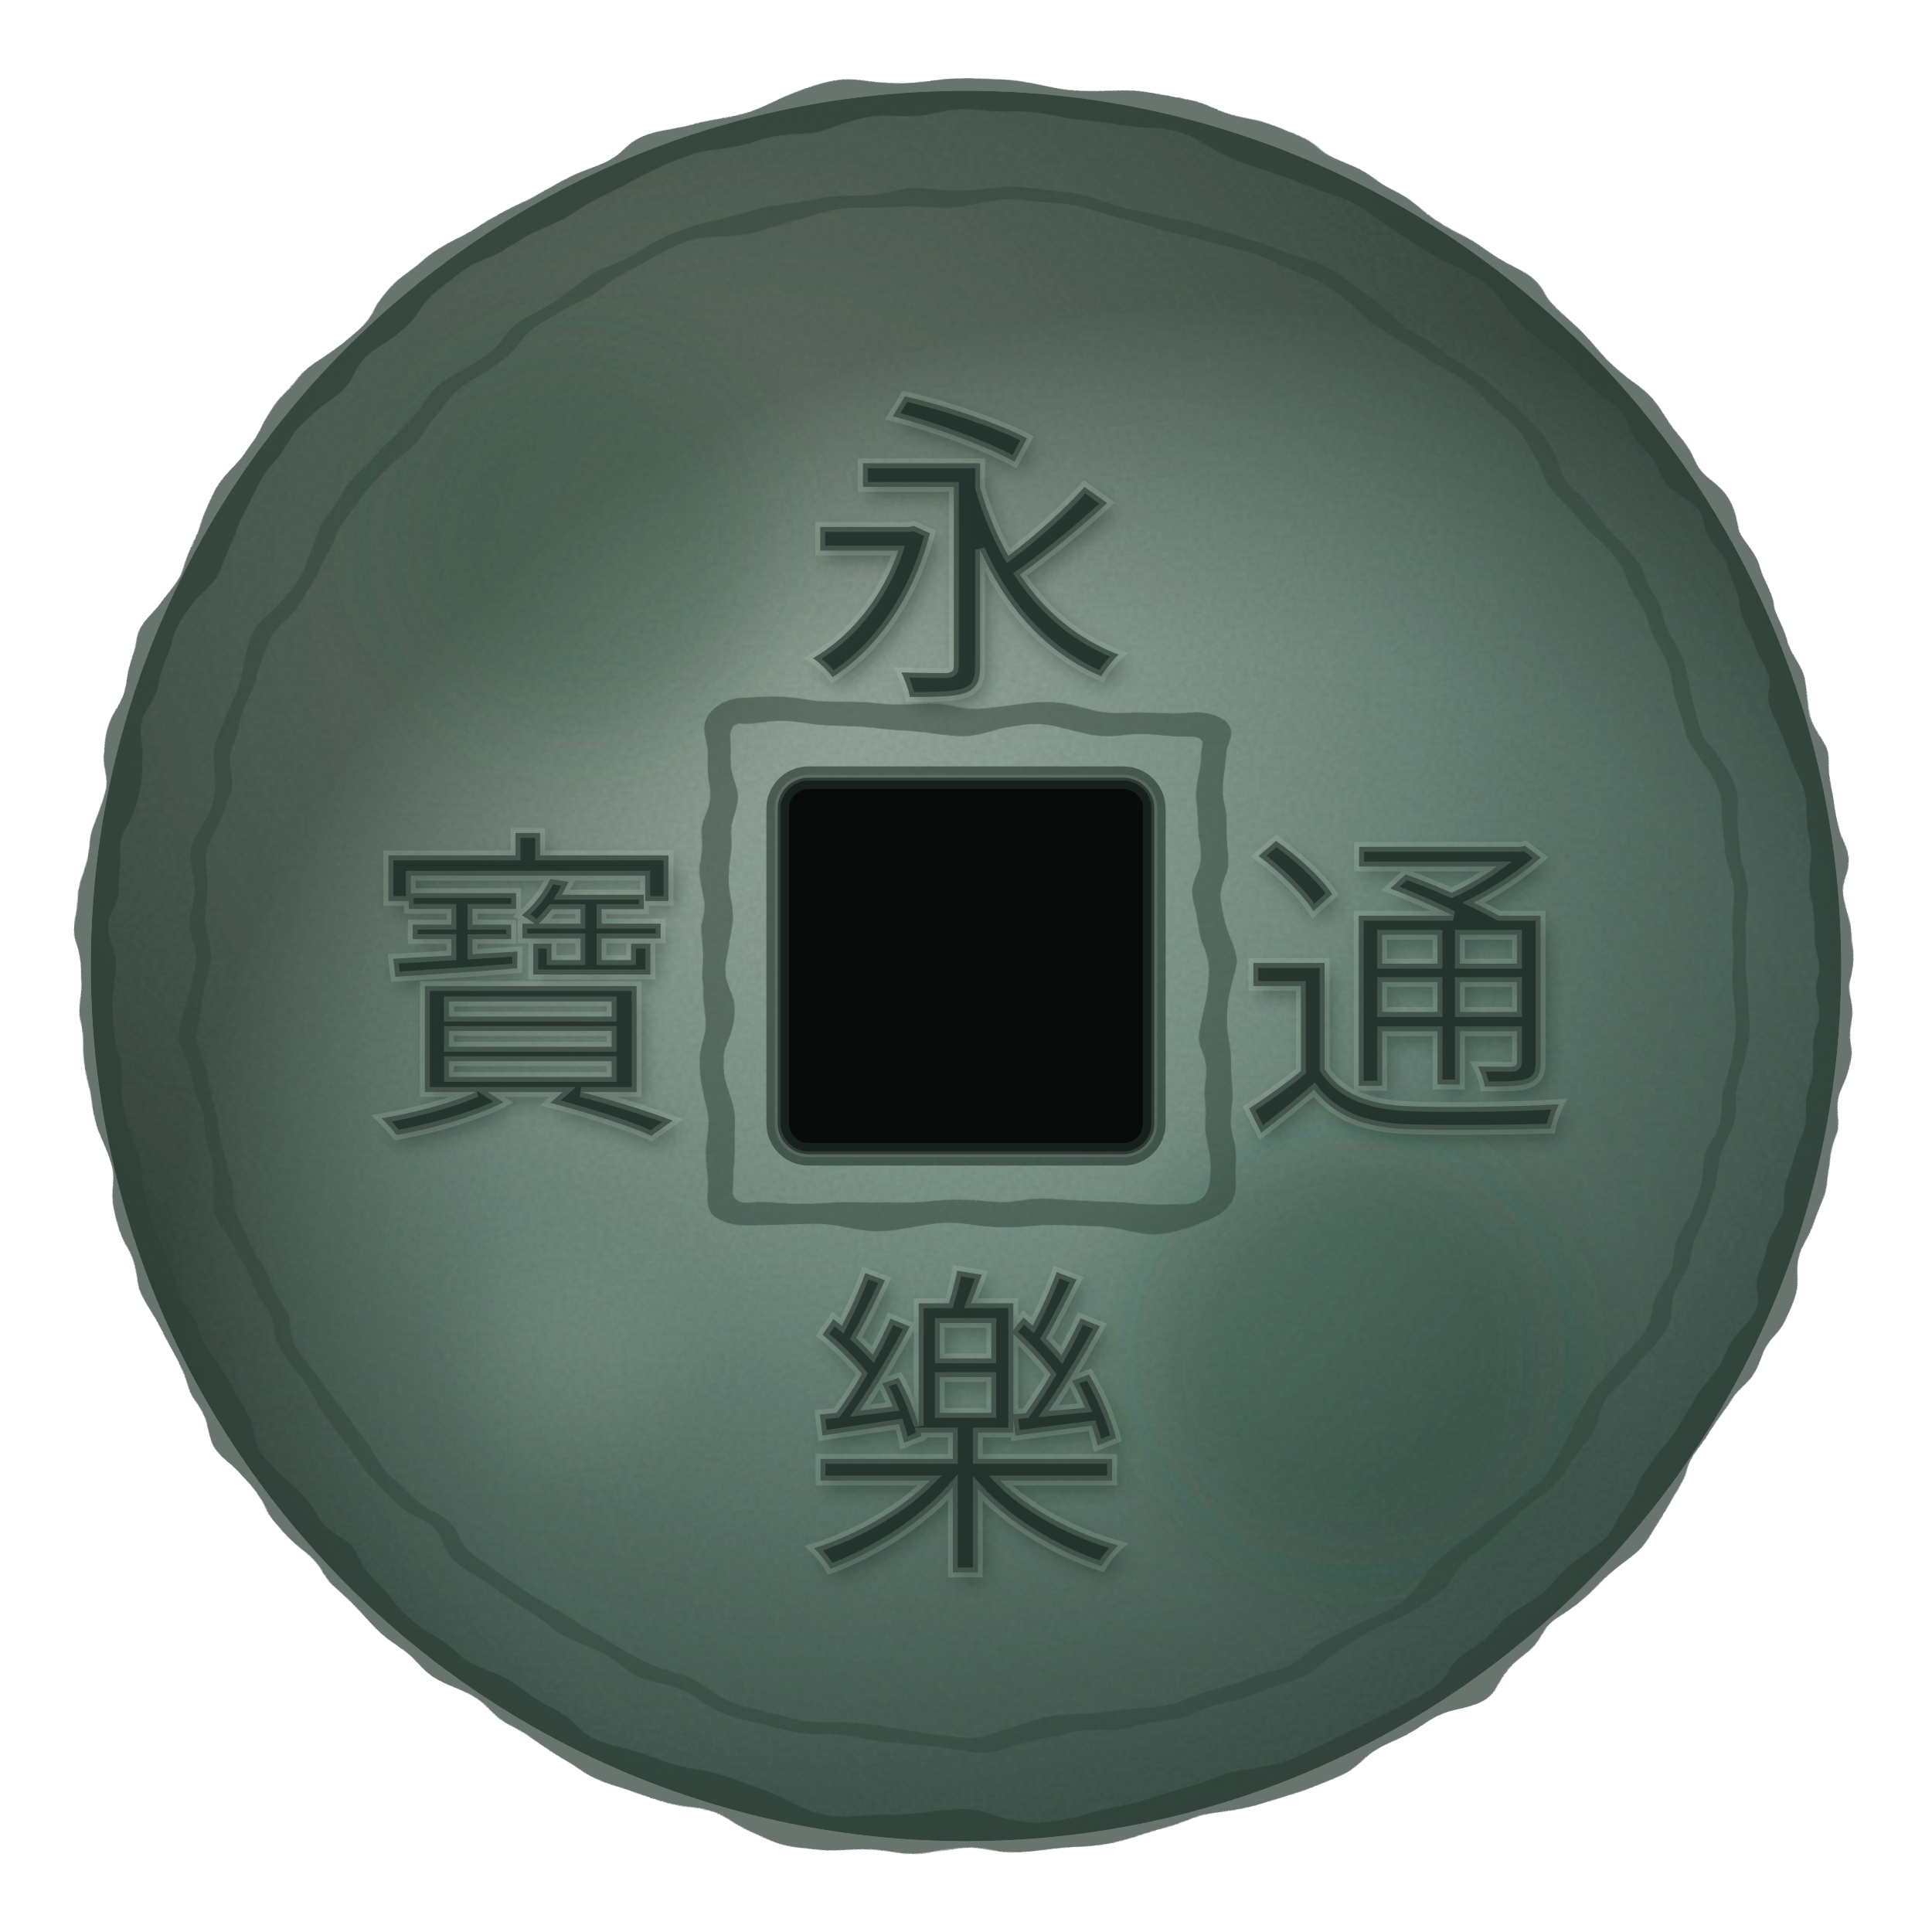
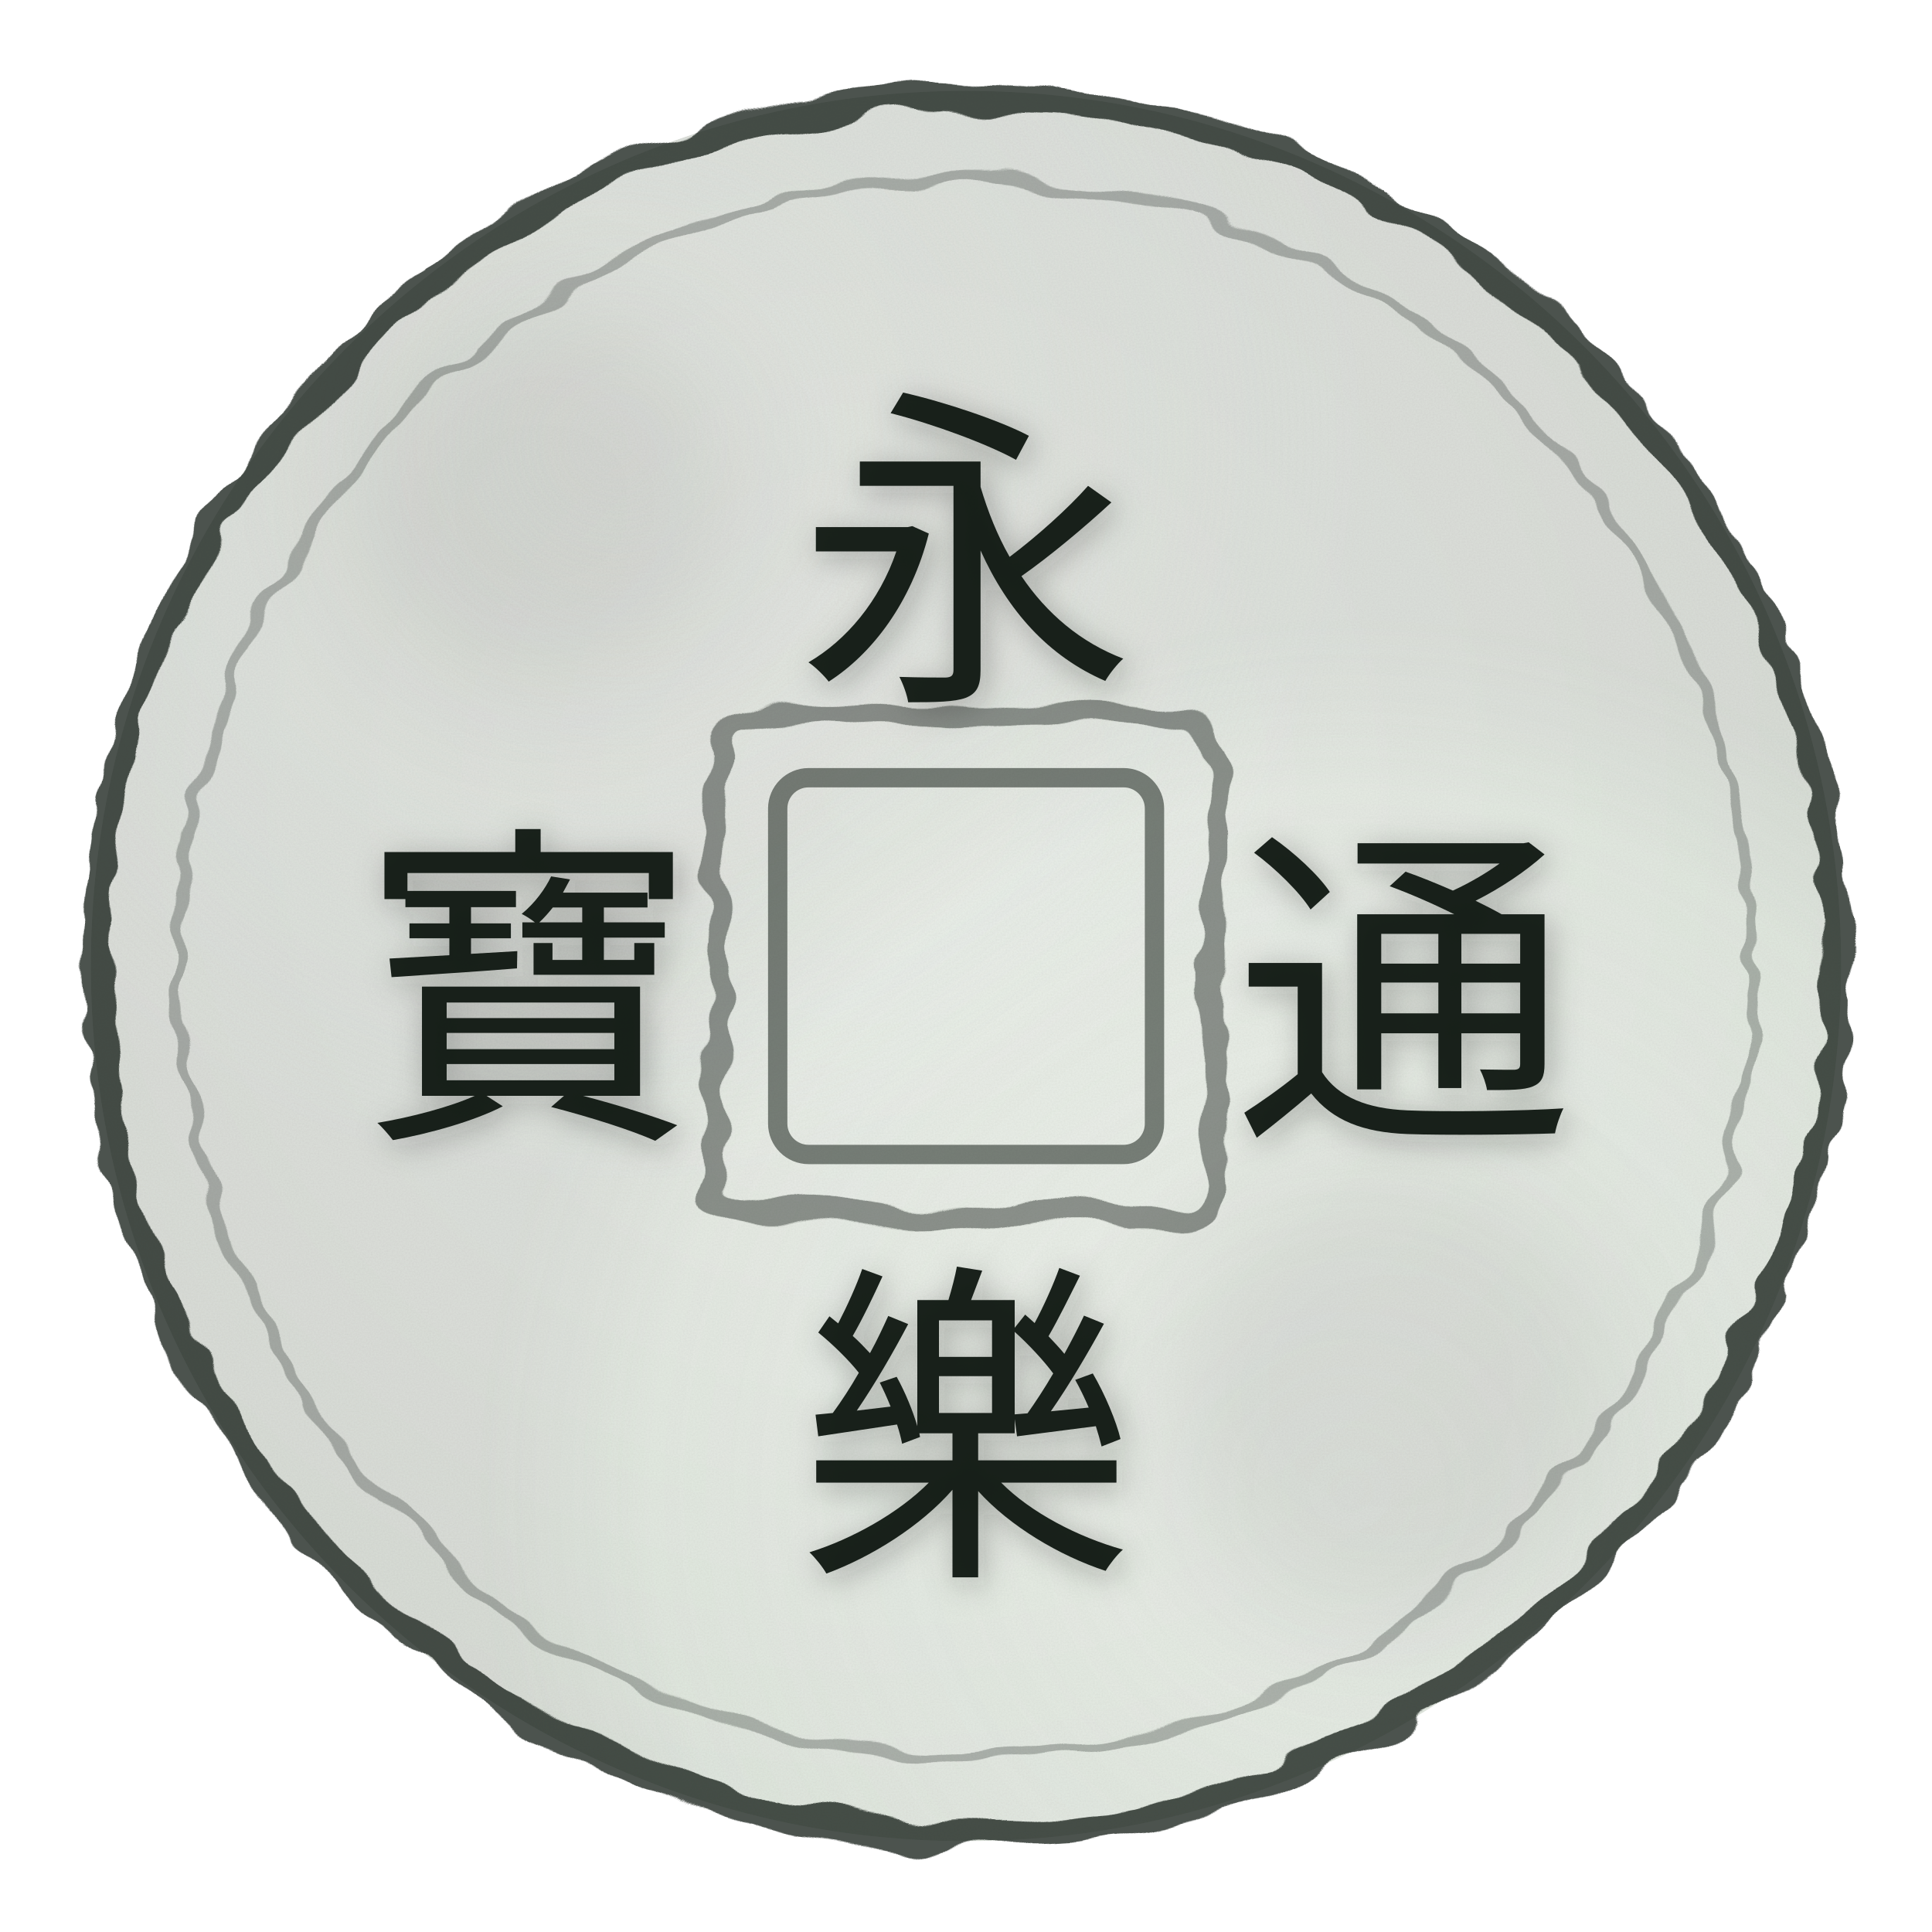
- <svg xmlns="http://www.w3.org/2000/svg" width="512" height="512" viewBox="0 0 512 512">
+ <svg xmlns="http://www.w3.org/2000/svg" width="1024" height="1024" viewBox="0 0 1024 1024">
  <defs>
+     <style type="text/css">
+     @font-face {
+       font-family: 'CoinCastBrush';
+       src: url('file:///Users/chris/Library/Fonts/MaShanZheng-Regular.ttf');
+     }
+   </style>
    <clipPath id="clip-mingyongle">
-       <circle cx="256" cy="256" r="231.936" />
+       <circle cx="512" cy="512" r="463.872" />
    </clipPath>
-     <radialGradient id="wash-mingyongle" cx="0.4" cy="0.32" r="0.72">
-       <stop offset="0" stop-color="#b8c8bc" />
-       <stop offset="0.5" stop-color="#7a9488" />
-       <stop offset="1" stop-color="#3a5048" />
+     <radialGradient id="wash-mingyongle" cx="0.45" cy="0.4" r="0.85">
+       <stop offset="0" stop-color="#f2f5f0" />
+       <stop offset="0.75" stop-color="#e6ebe4" />
+       <stop offset="1" stop-color="#d2dad4" />
    </radialGradient>
-     <radialGradient id="mist-mingyongle" cx="0.64" cy="0.72" r="0.6">
-       <stop offset="0" stop-color="rgba(58,80,72,0)" />
-       <stop offset="0.68" stop-color="rgba(58,80,72,0.28)" />
-       <stop offset="1" stop-color="rgba(14,24,16,0.5)" />
+     <radialGradient id="mist-mingyongle" cx="0.72" cy="0.8" r="0.5">
+       <stop offset="0" stop-color="rgba(152,168,152,0)" />
+       <stop offset="0.8" stop-color="rgba(152,168,152,0.1)" />
+       <stop offset="1" stop-color="rgba(20,28,22,0.08)" />
    </radialGradient>
-     <radialGradient id="lift-mingyongle" cx="0.34" cy="0.24" r="0.5">
-       <stop offset="0" stop-color="rgba(205,221,206,0.32)" />
-       <stop offset="1" stop-color="rgba(205,221,206,0)" />
+     <radialGradient id="lift-mingyongle" cx="0.3" cy="0.2" r="0.45">
+       <stop offset="0" stop-color="rgba(248,250,246,0.4)" />
+       <stop offset="1" stop-color="rgba(248,250,246,0)" />
    </radialGradient>
    <filter id="paper-mingyongle" x="-8%" y="-8%" width="116%" height="116%">
-       <feTurbulence type="fractalNoise" baseFrequency="0.62 0.72" numOctaves="4" seed="11" result="n" />
-       <feColorMatrix in="n" type="matrix" values="0 0 0 0 0.1 0 0 0 0 0.14 0 0 0 0 0.11 0 0 0 0.2 0" result="g" />
+       <feTurbulence type="fractalNoise" baseFrequency="1.1 1.2" numOctaves="2" seed="7" result="n" />
+       <feColorMatrix in="n" type="matrix" values="0 0 0 0 0.05 0 0 0 0 0.07 0 0 0 0 0.06 0 0 0 0.1 0" result="g" />
      <feBlend in="SourceGraphic" in2="g" mode="multiply" />
    </filter>
-     <filter id="brush-mingyongle">
-       <feTurbulence type="fractalNoise" baseFrequency="0.03 0.05" numOctaves="2" seed="9" result="t" />
-       <feDisplacementMap in="SourceGraphic" in2="t" scale="8.70" xChannelSelector="R" yChannelSelector="G" />
+     <filter id="brush-mingyongle" x="-20%" y="-20%" width="140%" height="140%">
+       <feTurbulence type="fractalNoise" baseFrequency="0.02 0.035" numOctaves="2" seed="3" result="t" />
+       <feDisplacementMap in="SourceGraphic" in2="t" scale="18.43" xChannelSelector="R" yChannelSelector="G" />
    </filter>
-     <filter id="bleed-mingyongle" x="-40%" y="-40%" width="180%" height="180%">
-       <feGaussianBlur stdDeviation="2.41" />
+     <filter id="bleed-mingyongle" x="-60%" y="-60%" width="220%" height="220%">
+       <feGaussianBlur stdDeviation="8.19" />
    </filter>
    <filter id="bloom-mingyongle" x="-60%" y="-60%" width="220%" height="220%">
-       <feGaussianBlur stdDeviation="10.24" />
+       <feGaussianBlur stdDeviation="32.77" />
    </filter>
  </defs>
  <g clip-path="url(#clip-mingyongle)" filter="url(#paper-mingyongle)">
-     <circle cx="256" cy="256" r="231.936" fill="url(#wash-mingyongle)" />
-     <circle cx="256" cy="256" r="231.936" fill="url(#lift-mingyongle)" />
-     <circle cx="256" cy="256" r="231.936" fill="url(#mist-mingyongle)" />
-     <circle cx="153.6" cy="143.4" r="51.2" fill="rgba(46,88,64,0.3)" filter="url(#bloom-mingyongle)" />
-     <circle cx="358.4" cy="358.4" r="56.3" fill="rgba(30,60,44,0.3)" filter="url(#bloom-mingyongle)" />
-     <circle cx="153.6" cy="358.4" r="25.6" fill="rgba(150,178,150,0.2)" filter="url(#bloom-mingyongle)" />
+     <circle cx="512" cy="512" r="463.872" fill="url(#wash-mingyongle)" />
+     <circle cx="512" cy="512" r="463.872" fill="url(#lift-mingyongle)" />
+     <circle cx="512" cy="512" r="463.872" fill="url(#mist-mingyongle)" />
+     <circle cx="286.7" cy="266.2" r="102.4" fill="rgba(16,24,18,0.06)" filter="url(#bloom-mingyongle)" />
+     <circle cx="737.3" cy="737.3" r="122.9" fill="rgba(16,24,18,0.07)" filter="url(#bloom-mingyongle)" />
  </g>
-   <g filter="url(#brush-mingyongle)">
-     <circle cx="256" cy="256" r="230.4" fill="none" stroke="#2e4038" stroke-width="9.01" opacity="0.72" />
-     <circle cx="256" cy="256" r="204.8" fill="none" stroke="#2e4038" stroke-width="4.10" opacity="0.42" />
+   <g filter="url(#brush-mingyongle)" fill="none" stroke-linecap="round">
+     <circle cx="512" cy="512" r="460.8" stroke="#1a221c" stroke-width="14.34" opacity="0.78" />
+     <circle cx="512" cy="512" r="417.8" stroke="#1a221c" stroke-width="5.63" opacity="0.28" />
  </g>
  <g>
-     <text x="256.0" y="140.0" font-family="LXGW WenKai, Noto Serif SC, Songti SC, STSong, serif" font-size="87.0" text-anchor="middle" dominant-baseline="central" fill="#0e1a12" opacity="0.4" filter="url(#bleed-mingyongle)" transform="translate(1.6,2.4)">永</text>
-     <text x="256.0" y="140.0" font-family="LXGW WenKai, Noto Serif SC, Songti SC, STSong, serif" font-size="87.0" text-anchor="middle" dominant-baseline="central" fill="#22302a" opacity="0.92">永</text>
-     <text x="256.0" y="140.0" font-family="LXGW WenKai, Noto Serif SC, Songti SC, STSong, serif" font-size="87.0" text-anchor="middle" dominant-baseline="central" fill="none" stroke="#b9d0bc" stroke-width="2.61" opacity="0.2">永</text>
+     <text x="512.0" y="280.1" font-family="CoinCastBrush" font-size="179.2" text-anchor="middle" dominant-baseline="central" fill="#080c0a" opacity="0.28" filter="url(#bleed-mingyongle)" transform="translate(2.5,3.5)">永</text>
+     <text x="512.0" y="280.1" font-family="CoinCastBrush" font-size="179.2" text-anchor="middle" dominant-baseline="central" fill="#101812" opacity="0.95">永</text>
  </g>
  <g>
-     <text x="256.0" y="372.0" font-family="LXGW WenKai, Noto Serif SC, Songti SC, STSong, serif" font-size="87.0" text-anchor="middle" dominant-baseline="central" fill="#0e1a12" opacity="0.4" filter="url(#bleed-mingyongle)" transform="translate(1.6,2.4)">樂</text>
-     <text x="256.0" y="372.0" font-family="LXGW WenKai, Noto Serif SC, Songti SC, STSong, serif" font-size="87.0" text-anchor="middle" dominant-baseline="central" fill="#22302a" opacity="0.92">樂</text>
-     <text x="256.0" y="372.0" font-family="LXGW WenKai, Noto Serif SC, Songti SC, STSong, serif" font-size="87.0" text-anchor="middle" dominant-baseline="central" fill="none" stroke="#b9d0bc" stroke-width="2.61" opacity="0.2">樂</text>
+     <text x="512.0" y="743.9" font-family="CoinCastBrush" font-size="179.2" text-anchor="middle" dominant-baseline="central" fill="#080c0a" opacity="0.28" filter="url(#bleed-mingyongle)" transform="translate(2.5,3.5)">樂</text>
+     <text x="512.0" y="743.9" font-family="CoinCastBrush" font-size="179.2" text-anchor="middle" dominant-baseline="central" fill="#101812" opacity="0.95">樂</text>
  </g>
  <g>
-     <text x="140.0" y="256.0" font-family="LXGW WenKai, Noto Serif SC, Songti SC, STSong, serif" font-size="87.0" text-anchor="middle" dominant-baseline="central" fill="#0e1a12" opacity="0.4" filter="url(#bleed-mingyongle)" transform="translate(1.6,2.4)">寶</text>
-     <text x="140.0" y="256.0" font-family="LXGW WenKai, Noto Serif SC, Songti SC, STSong, serif" font-size="87.0" text-anchor="middle" dominant-baseline="central" fill="#22302a" opacity="0.92">寶</text>
-     <text x="140.0" y="256.0" font-family="LXGW WenKai, Noto Serif SC, Songti SC, STSong, serif" font-size="87.0" text-anchor="middle" dominant-baseline="central" fill="none" stroke="#b9d0bc" stroke-width="2.61" opacity="0.2">寶</text>
+     <text x="280.1" y="512.0" font-family="CoinCastBrush" font-size="179.2" text-anchor="middle" dominant-baseline="central" fill="#080c0a" opacity="0.28" filter="url(#bleed-mingyongle)" transform="translate(2.5,3.5)">寶</text>
+     <text x="280.1" y="512.0" font-family="CoinCastBrush" font-size="179.2" text-anchor="middle" dominant-baseline="central" fill="#101812" opacity="0.95">寶</text>
  </g>
  <g>
-     <text x="372.0" y="256.0" font-family="LXGW WenKai, Noto Serif SC, Songti SC, STSong, serif" font-size="87.0" text-anchor="middle" dominant-baseline="central" fill="#0e1a12" opacity="0.4" filter="url(#bleed-mingyongle)" transform="translate(1.6,2.4)">通</text>
-     <text x="372.0" y="256.0" font-family="LXGW WenKai, Noto Serif SC, Songti SC, STSong, serif" font-size="87.0" text-anchor="middle" dominant-baseline="central" fill="#22302a" opacity="0.92">通</text>
-     <text x="372.0" y="256.0" font-family="LXGW WenKai, Noto Serif SC, Songti SC, STSong, serif" font-size="87.0" text-anchor="middle" dominant-baseline="central" fill="none" stroke="#b9d0bc" stroke-width="2.61" opacity="0.2">通</text>
+     <text x="743.9" y="512.0" font-family="CoinCastBrush" font-size="179.2" text-anchor="middle" dominant-baseline="central" fill="#080c0a" opacity="0.28" filter="url(#bleed-mingyongle)" transform="translate(2.5,3.5)">通</text>
+     <text x="743.9" y="512.0" font-family="CoinCastBrush" font-size="179.2" text-anchor="middle" dominant-baseline="central" fill="#101812" opacity="0.95">通</text>
  </g>
-   <rect x="190.0" y="190.0" width="132.1" height="132.1" rx="7.17" fill="none" stroke="#2e4038" stroke-width="7.01" opacity="0.5" filter="url(#brush-mingyongle)" />
-   <rect x="206.1" y="206.1" width="99.8" height="99.8" rx="8.19" fill="#080b09" />
-   <rect x="206.1" y="206.1" width="99.8" height="99.8" rx="8.19" fill="none" stroke="#20302a" stroke-width="5.99" opacity="0.6" />
-   <rect x="206.1" y="206.1" width="99.8" height="99.8" rx="8.19" fill="none" stroke="rgba(205,221,206,0.14)" stroke-width="1.54" />
+   <g>
+     <rect x="379.9" y="379.9" width="264.2" height="264.2" rx="14.34" fill="none" stroke="#1a221c" stroke-width="11.26" opacity="0.45" filter="url(#brush-mingyongle)" />
+     <rect x="412.2" y="412.2" width="199.7" height="199.7" rx="16.38" fill="none" stroke="#1a221c" stroke-width="10.24" opacity="0.55" />
+   </g>
</svg>
